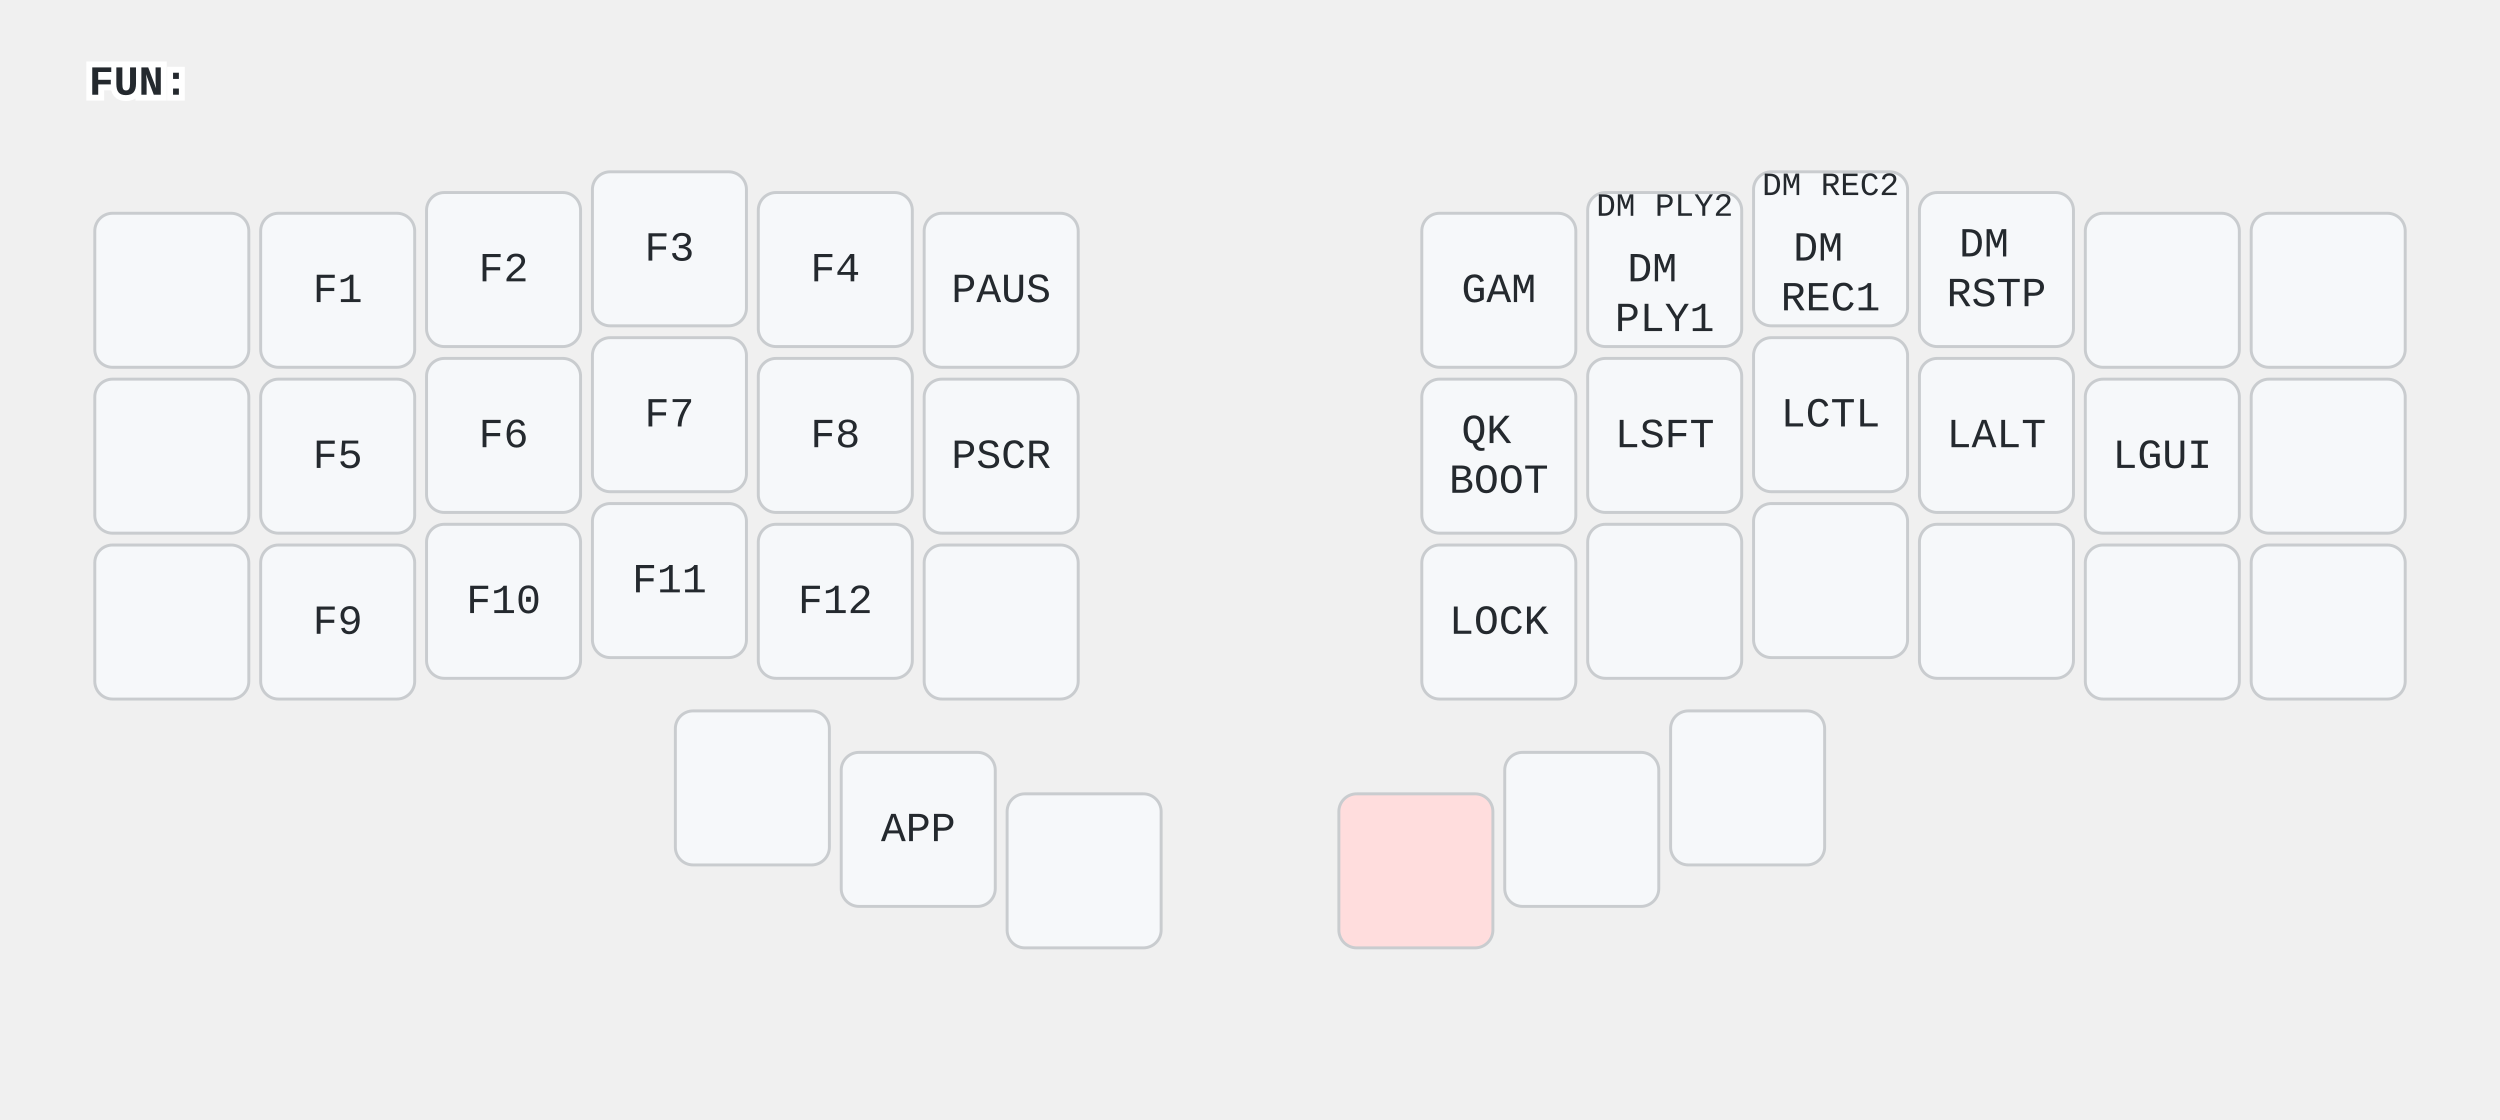
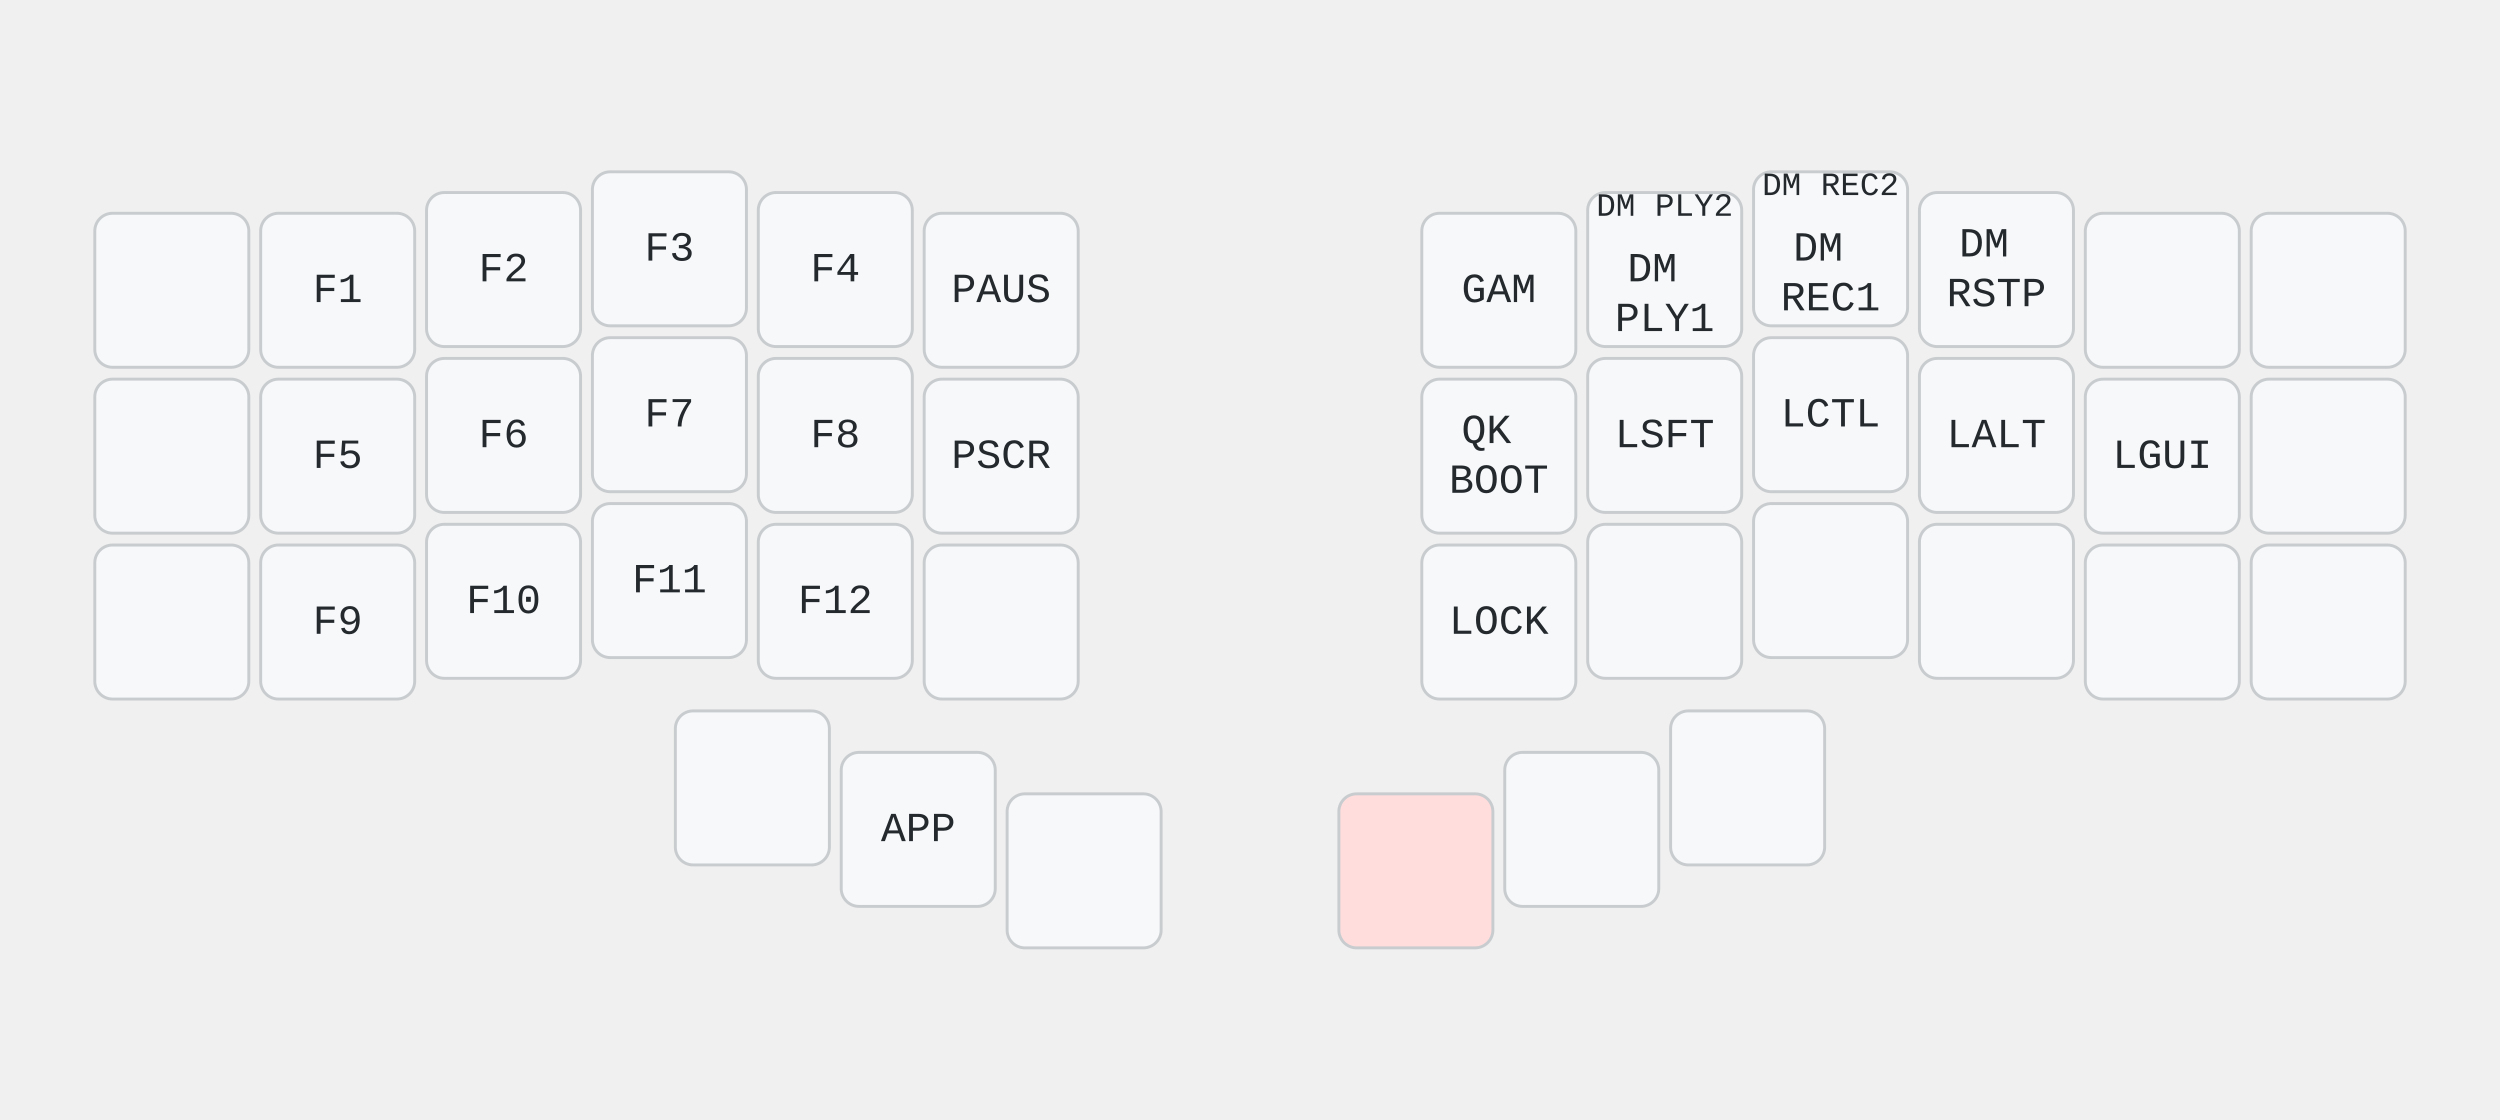
<svg xmlns="http://www.w3.org/2000/svg" width="844" height="378" viewBox="0 0 844 378" class="keymap">
  <style>/* inherit to force styles through use tags */
svg path {
    fill: inherit;
}

/* font and background color specifications */
svg.keymap {
    font-family: SFMono-Regular,Consolas,Liberation Mono,Menlo,monospace;
    font-size: 14px;
    font-kerning: normal;
    text-rendering: optimizeLegibility;
    fill: #24292e;
}

/* default key styling */
rect.key {
    fill: #f6f8fa;
}

rect.key, rect.combo {
    stroke: #c9cccf;
    stroke-width: 1;
}

/* default key side styling, only used is draw_key_sides is set */
rect.side {
    filter: brightness(90%);
}

/* color accent for combo boxes */
rect.combo, rect.combo-separate {
    fill: #cdf;
}

/* color accent for held keys */
rect.held, rect.combo.held {
    fill: #fdd;
}

/* color accent for ghost (optional) keys */
rect.ghost, rect.combo.ghost {
    stroke-dasharray: 4, 4;
    stroke-width: 2;
}

text {
    text-anchor: middle;
    dominant-baseline: middle;
}

/* styling for layer labels */
text.label {
    font-weight: bold;
    text-anchor: start;
    stroke: white;
    stroke-width: 4;
    paint-order: stroke;
}

/* styling for optional footer */
text.footer {
    text-anchor: end;
    dominant-baseline: auto;
    stroke: white;
    stroke-width: 4;
    paint-order: stroke;
}

/* styling for combo tap, and key non-tap label text */
text.combo, text.hold, text.shifted, text.left, text.right {
    font-size: 11px;
}

text.hold {
    text-anchor: middle;
    dominant-baseline: auto;
}

text.shifted {
    text-anchor: middle;
    dominant-baseline: hanging;
}

text.left {
    text-anchor: start;
}

text.right {
    text-anchor: end;
}

text.layer-activator {
    text-decoration: underline;
}

/* styling for hold/shifted label text in combo box */
text.combo.hold, text.combo.shifted, text.combo.left, text.combo.right {
    font-size: 8px;
}

/* lighter symbol for transparent keys */
text.trans {
    fill: #7b7e81;
}

/* styling for combo dendrons */
path.combo {
    stroke-width: 1;
    stroke: gray;
    fill: none;
}

/* Start Tabler Icons Cleanup */
/* cannot use height/width with glyphs */
.icon-tabler &gt; path {
    fill: inherit;
    stroke: inherit;
    stroke-width: 2;
}
/* hide tabler's default box */
.icon-tabler &gt; path[stroke="none"][fill="none"] {
    visibility: hidden;
}
/* End Tabler Icons Cleanup */
</style>
  <g transform="translate(30, 0)" class="layer-FUN">
-     <text x="0" y="28" class="label" id="FUN">FUN:</text>
    <g transform="translate(0, 56)">
      <g transform="translate(28, 42)" class="key keypos-0">
        <rect rx="6" ry="6" x="-26" y="-26" width="52" height="52" class="key" />
      </g>
      <g transform="translate(84, 42)" class="key keypos-1">
        <rect rx="6" ry="6" x="-26" y="-26" width="52" height="52" class="key" />
        <text x="0" y="0" class="key tap">F1</text>
      </g>
      <g transform="translate(140, 35)" class="key keypos-2">
        <rect rx="6" ry="6" x="-26" y="-26" width="52" height="52" class="key" />
        <text x="0" y="0" class="key tap">F2</text>
      </g>
      <g transform="translate(196, 28)" class="key keypos-3">
        <rect rx="6" ry="6" x="-26" y="-26" width="52" height="52" class="key" />
        <text x="0" y="0" class="key tap">F3</text>
      </g>
      <g transform="translate(252, 35)" class="key keypos-4">
        <rect rx="6" ry="6" x="-26" y="-26" width="52" height="52" class="key" />
        <text x="0" y="0" class="key tap">F4</text>
      </g>
      <g transform="translate(308, 42)" class="key keypos-5">
        <rect rx="6" ry="6" x="-26" y="-26" width="52" height="52" class="key" />
        <text x="0" y="0" class="key tap">PAUS</text>
      </g>
      <g transform="translate(476, 42)" class="key keypos-6">
        <rect rx="6" ry="6" x="-26" y="-26" width="52" height="52" class="key" />
        <text x="0" y="0" class="key tap">GAM</text>
      </g>
      <g transform="translate(532, 35)" class="key keypos-7">
        <rect rx="6" ry="6" x="-26" y="-26" width="52" height="52" class="key" />
        <text x="0" y="0" class="key tap">
          <tspan x="0" dy="-0.0em">DM</tspan>
          <tspan x="0" dy="1.2em">PLY1</tspan>
        </text>
        <text x="0" y="-24" class="key shifted">DM PLY2</text>
      </g>
      <g transform="translate(588, 28)" class="key keypos-8">
        <rect rx="6" ry="6" x="-26" y="-26" width="52" height="52" class="key" />
        <text x="0" y="0" class="key tap">
          <tspan x="0" dy="-0.0em">DM</tspan>
          <tspan x="0" dy="1.2em">REC1</tspan>
        </text>
        <text x="0" y="-24" class="key shifted">DM REC2</text>
      </g>
      <g transform="translate(644, 35)" class="key keypos-9">
        <rect rx="6" ry="6" x="-26" y="-26" width="52" height="52" class="key" />
        <text x="0" y="0" class="key tap">
          <tspan x="0" dy="-0.6em">DM</tspan>
          <tspan x="0" dy="1.2em">RSTP</tspan>
        </text>
      </g>
      <g transform="translate(700, 42)" class="key keypos-10">
        <rect rx="6" ry="6" x="-26" y="-26" width="52" height="52" class="key" />
      </g>
      <g transform="translate(756, 42)" class="key keypos-11">
        <rect rx="6" ry="6" x="-26" y="-26" width="52" height="52" class="key" />
      </g>
      <g transform="translate(28, 98)" class="key keypos-12">
        <rect rx="6" ry="6" x="-26" y="-26" width="52" height="52" class="key" />
      </g>
      <g transform="translate(84, 98)" class="key keypos-13">
        <rect rx="6" ry="6" x="-26" y="-26" width="52" height="52" class="key" />
        <text x="0" y="0" class="key tap">F5</text>
      </g>
      <g transform="translate(140, 91)" class="key keypos-14">
        <rect rx="6" ry="6" x="-26" y="-26" width="52" height="52" class="key" />
        <text x="0" y="0" class="key tap">F6</text>
      </g>
      <g transform="translate(196, 84)" class="key keypos-15">
        <rect rx="6" ry="6" x="-26" y="-26" width="52" height="52" class="key" />
        <text x="0" y="0" class="key tap">F7</text>
      </g>
      <g transform="translate(252, 91)" class="key keypos-16">
        <rect rx="6" ry="6" x="-26" y="-26" width="52" height="52" class="key" />
        <text x="0" y="0" class="key tap">F8</text>
      </g>
      <g transform="translate(308, 98)" class="key keypos-17">
        <rect rx="6" ry="6" x="-26" y="-26" width="52" height="52" class="key" />
        <text x="0" y="0" class="key tap">PSCR</text>
      </g>
      <g transform="translate(476, 98)" class="key keypos-18">
        <rect rx="6" ry="6" x="-26" y="-26" width="52" height="52" class="key" />
        <text x="0" y="0" class="key tap">
          <tspan x="0" dy="-0.6em">QK</tspan>
          <tspan x="0" dy="1.2em">BOOT</tspan>
        </text>
      </g>
      <g transform="translate(532, 91)" class="key keypos-19">
        <rect rx="6" ry="6" x="-26" y="-26" width="52" height="52" class="key" />
        <text x="0" y="0" class="key tap">LSFT</text>
      </g>
      <g transform="translate(588, 84)" class="key keypos-20">
        <rect rx="6" ry="6" x="-26" y="-26" width="52" height="52" class="key" />
        <text x="0" y="0" class="key tap">LCTL</text>
      </g>
      <g transform="translate(644, 91)" class="key keypos-21">
        <rect rx="6" ry="6" x="-26" y="-26" width="52" height="52" class="key" />
        <text x="0" y="0" class="key tap">LALT</text>
      </g>
      <g transform="translate(700, 98)" class="key keypos-22">
        <rect rx="6" ry="6" x="-26" y="-26" width="52" height="52" class="key" />
        <text x="0" y="0" class="key tap">LGUI</text>
      </g>
      <g transform="translate(756, 98)" class="key keypos-23">
        <rect rx="6" ry="6" x="-26" y="-26" width="52" height="52" class="key" />
      </g>
      <g transform="translate(28, 154)" class="key keypos-24">
        <rect rx="6" ry="6" x="-26" y="-26" width="52" height="52" class="key" />
      </g>
      <g transform="translate(84, 154)" class="key keypos-25">
        <rect rx="6" ry="6" x="-26" y="-26" width="52" height="52" class="key" />
        <text x="0" y="0" class="key tap">F9</text>
      </g>
      <g transform="translate(140, 147)" class="key keypos-26">
        <rect rx="6" ry="6" x="-26" y="-26" width="52" height="52" class="key" />
        <text x="0" y="0" class="key tap">F10</text>
      </g>
      <g transform="translate(196, 140)" class="key keypos-27">
        <rect rx="6" ry="6" x="-26" y="-26" width="52" height="52" class="key" />
        <text x="0" y="0" class="key tap">F11</text>
      </g>
      <g transform="translate(252, 147)" class="key keypos-28">
        <rect rx="6" ry="6" x="-26" y="-26" width="52" height="52" class="key" />
        <text x="0" y="0" class="key tap">F12</text>
      </g>
      <g transform="translate(308, 154)" class="key keypos-29">
        <rect rx="6" ry="6" x="-26" y="-26" width="52" height="52" class="key" />
      </g>
      <g transform="translate(476, 154)" class="key keypos-30">
        <rect rx="6" ry="6" x="-26" y="-26" width="52" height="52" class="key" />
        <text x="0" y="0" class="key tap">LOCK</text>
      </g>
      <g transform="translate(532, 147)" class="key keypos-31">
        <rect rx="6" ry="6" x="-26" y="-26" width="52" height="52" class="key" />
      </g>
      <g transform="translate(588, 140)" class="key keypos-32">
        <rect rx="6" ry="6" x="-26" y="-26" width="52" height="52" class="key" />
      </g>
      <g transform="translate(644, 147)" class="key keypos-33">
        <rect rx="6" ry="6" x="-26" y="-26" width="52" height="52" class="key" />
      </g>
      <g transform="translate(700, 154)" class="key keypos-34">
        <rect rx="6" ry="6" x="-26" y="-26" width="52" height="52" class="key" />
      </g>
      <g transform="translate(756, 154)" class="key keypos-35">
        <rect rx="6" ry="6" x="-26" y="-26" width="52" height="52" class="key" />
      </g>
      <g transform="translate(224, 210)" class="key keypos-36">
        <rect rx="6" ry="6" x="-26" y="-26" width="52" height="52" class="key" />
      </g>
      <g transform="translate(280, 224)" class="key keypos-37">
        <rect rx="6" ry="6" x="-26" y="-26" width="52" height="52" class="key" />
        <text x="0" y="0" class="key tap">APP</text>
      </g>
      <g transform="translate(336, 238)" class="key keypos-38">
        <rect rx="6" ry="6" x="-26" y="-26" width="52" height="52" class="key" />
      </g>
      <g transform="translate(448, 238)" class="key held keypos-39">
        <rect rx="6" ry="6" x="-26" y="-26" width="52" height="52" class="key held" />
      </g>
      <g transform="translate(504, 224)" class="key keypos-40">
        <rect rx="6" ry="6" x="-26" y="-26" width="52" height="52" class="key" />
      </g>
      <g transform="translate(560, 210)" class="key keypos-41">
        <rect rx="6" ry="6" x="-26" y="-26" width="52" height="52" class="key" />
      </g>
    </g>
  </g>
</svg>
